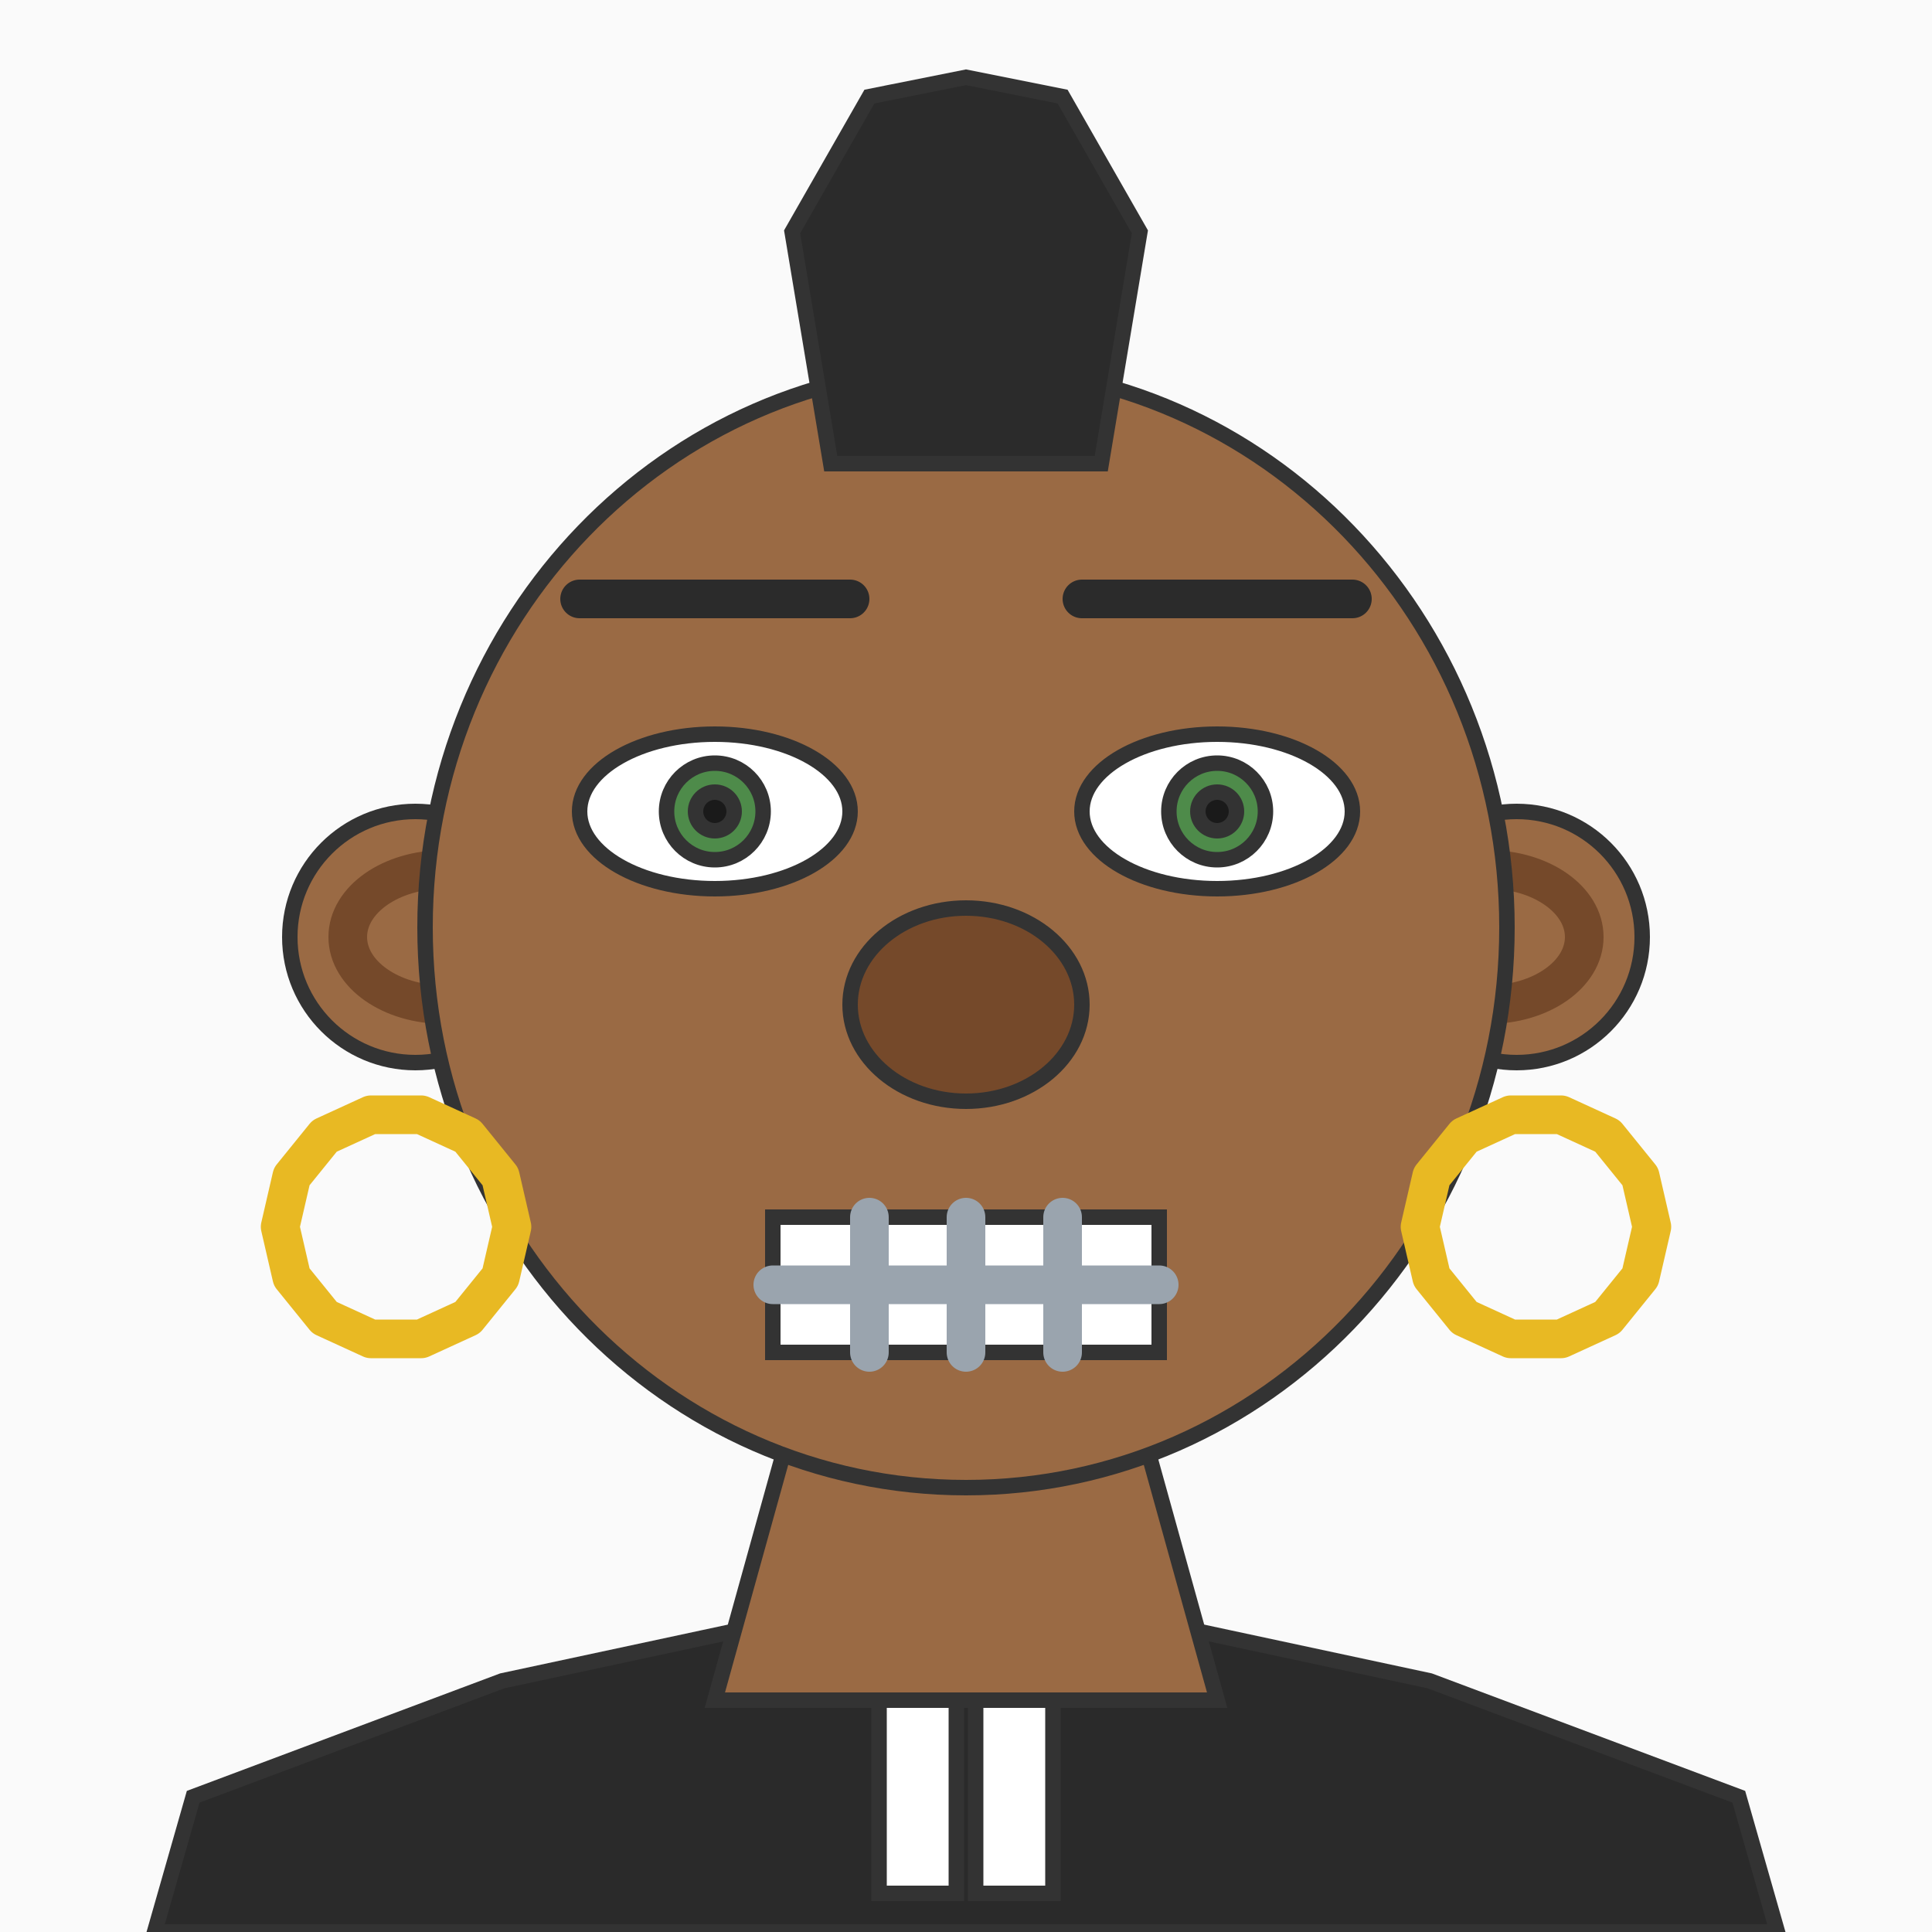
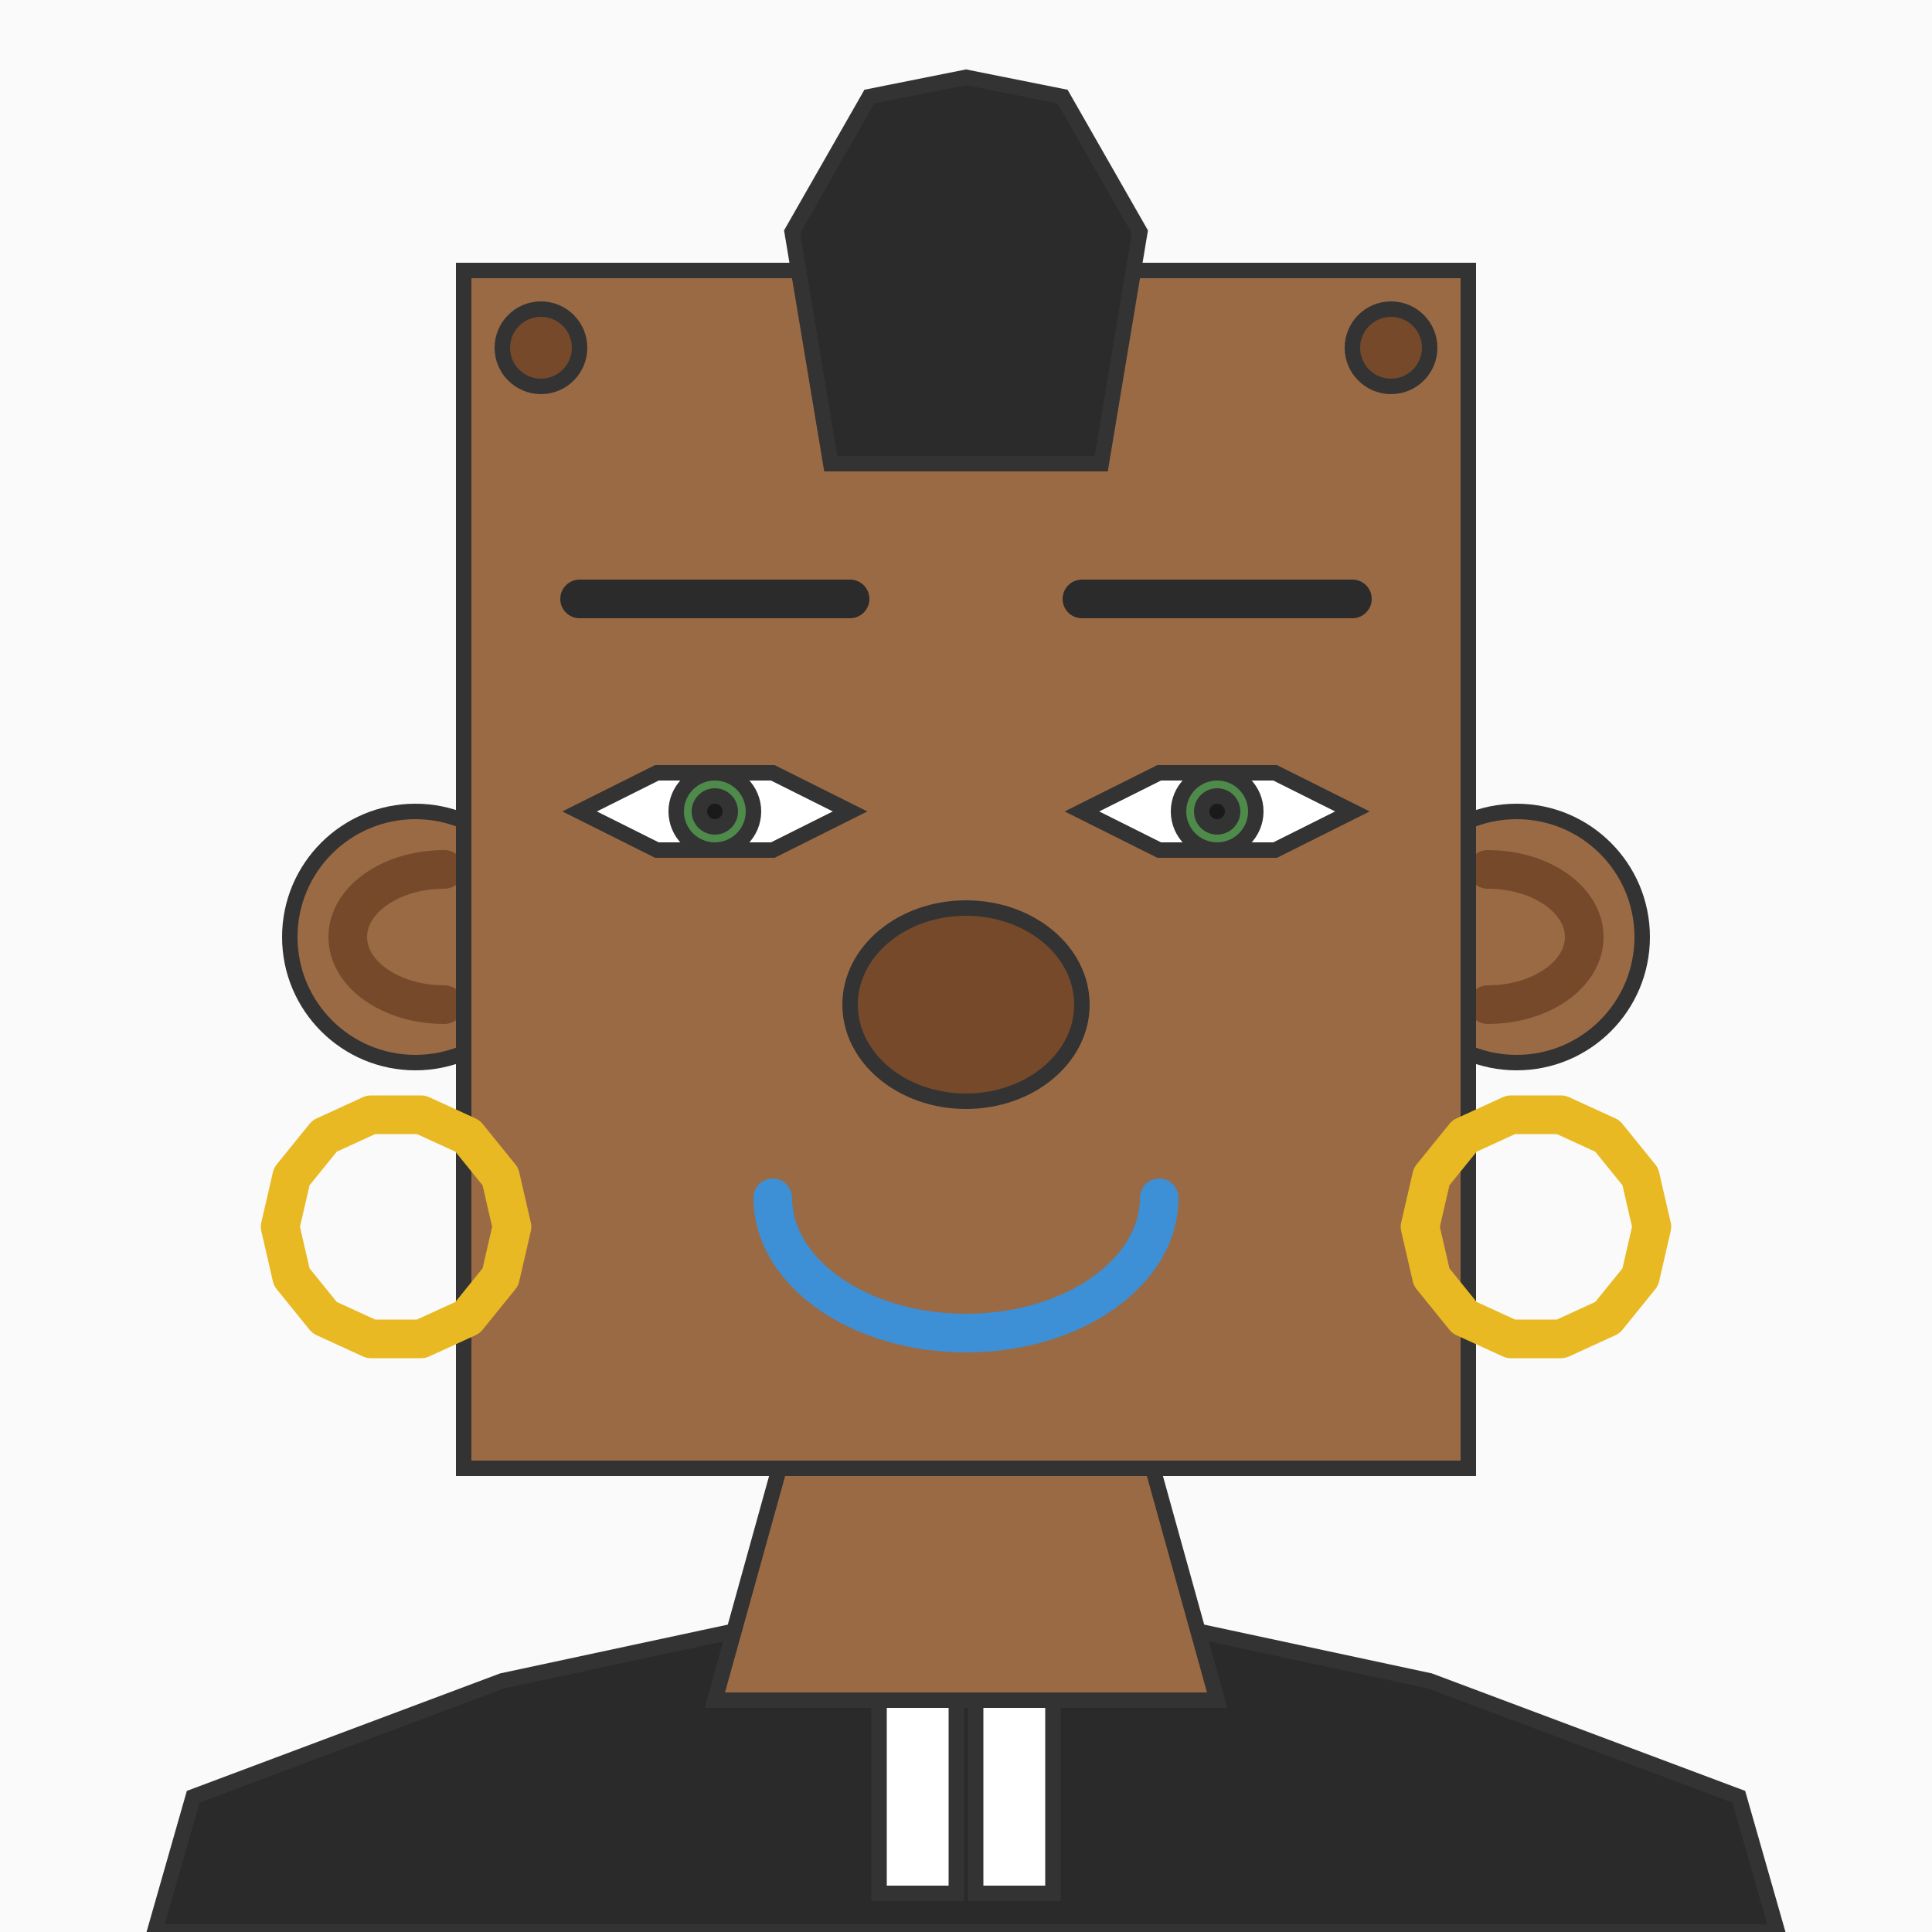
<svg xmlns="http://www.w3.org/2000/svg" viewBox="0 0 100 100" width="200" height="200">
  <rect width="100" height="100" fill="#fafafa" />
  <polygon points="8,100 10,93 26,87 40,84 60,84 74,87 90,93 92,100" fill="#2A2A2A" stroke="#333" stroke-width="0.8" />
  <rect x="45.5" y="85" width="4" height="13" fill="#FFFFFF" stroke="#333" stroke-width="0.8" />
  <rect x="50.5" y="85" width="4" height="13" fill="#FFFFFF" stroke="#333" stroke-width="0.8" />
  <polygon points="42,70 58,70 63,88 37,88" fill="#9A6A44" stroke="#333" stroke-width="0.8" />
  <ellipse cx="21.5" cy="48.5" rx="6.5" ry="6.5" fill="#9A6A44" stroke="#333" stroke-width="0.8" />
  <path d="M23 45 A5 3.5 0 0 0 23 52" fill="none" stroke="#75492A" stroke-width="2" stroke-linecap="round" stroke-linejoin="round" />
  <ellipse cx="78.5" cy="48.5" rx="6.5" ry="6.5" fill="#9A6A44" stroke="#333" stroke-width="0.8" />
  <path d="M77 45 A5 3.5 0 0 1 77 52" fill="none" stroke="#75492A" stroke-width="2" stroke-linecap="round" stroke-linejoin="round" />
-   <ellipse cx="50" cy="48" rx="28" ry="29" fill="#9A6A44" stroke="#333" stroke-width="0.8" />
-   <rect x="40" y="63" width="20" height="7" fill="#FFFFFF" stroke="#333" stroke-width="0.8" />
-   <polyline points="40,66.5 60,66.5" fill="none" stroke="#9AA4AE" stroke-width="2" stroke-linecap="round" stroke-linejoin="round" />
-   <polyline points="45,63 45,70" fill="none" stroke="#9AA4AE" stroke-width="2" stroke-linecap="round" stroke-linejoin="round" />
-   <polyline points="50,63 50,70" fill="none" stroke="#9AA4AE" stroke-width="2" stroke-linecap="round" stroke-linejoin="round" />
-   <polyline points="55,63 55,70" fill="none" stroke="#9AA4AE" stroke-width="2" stroke-linecap="round" stroke-linejoin="round" />
+   <rect x="24" y="14" width="52" height="62" fill="#9A6A44" stroke="#333" stroke-width="0.8" />
+   <ellipse cx="28" cy="18" rx="2" ry="2" fill="#75492A" stroke="#333" stroke-width="0.8" />
+   <ellipse cx="72" cy="18" rx="2" ry="2" fill="#75492A" stroke="#333" stroke-width="0.8" />
+   <path d="M40 62 A10 7 0 0 0 60 62" fill="none" stroke="#3D8FD6" stroke-width="2" stroke-linecap="round" stroke-linejoin="round" />
  <ellipse cx="50" cy="52" rx="6" ry="5" fill="#75492A" stroke="#333" stroke-width="0.8" />
-   <ellipse cx="37" cy="42" rx="7" ry="4" fill="#FFFFFF" stroke="#333" stroke-width="0.8" />
-   <ellipse cx="37" cy="42" rx="2.5" ry="2.5" fill="#4E8B4A" stroke="#333" stroke-width="0.8" />
-   <ellipse cx="37" cy="42" rx="1" ry="1" fill="#1A1A1A" stroke="#333" stroke-width="0.8" />
-   <ellipse cx="63" cy="42" rx="7" ry="4" fill="#FFFFFF" stroke="#333" stroke-width="0.8" />
-   <ellipse cx="63" cy="42" rx="2.5" ry="2.5" fill="#4E8B4A" stroke="#333" stroke-width="0.8" />
-   <ellipse cx="63" cy="42" rx="1" ry="1" fill="#1A1A1A" stroke="#333" stroke-width="0.8" />
+   <polygon points="30,42 34,40 40,40 44,42 40,44 34,44" fill="#FFFFFF" stroke="#333" stroke-width="0.8" />
+   <ellipse cx="37" cy="42" rx="2" ry="2" fill="#4E8B4A" stroke="#333" stroke-width="0.8" />
+   <ellipse cx="37" cy="42" rx="0.8" ry="0.8" fill="#1A1A1A" stroke="#333" stroke-width="0.8" />
+   <polygon points="70,42 66,40 60,40 56,42 60,44 66,44" fill="#FFFFFF" stroke="#333" stroke-width="0.8" />
+   <ellipse cx="63" cy="42" rx="2" ry="2" fill="#4E8B4A" stroke="#333" stroke-width="0.8" />
+   <ellipse cx="63" cy="42" rx="0.8" ry="0.8" fill="#1A1A1A" stroke="#333" stroke-width="0.8" />
  <polyline points="30,31 44,31" fill="none" stroke="#2B2B2B" stroke-width="2" stroke-linecap="round" stroke-linejoin="round" />
  <polyline points="70,31 56,31" fill="none" stroke="#2B2B2B" stroke-width="2" stroke-linecap="round" stroke-linejoin="round" />
  <polygon points="43,24 41,12 45,5 50,4 55,5 59,12 57,24" fill="#2B2B2B" stroke="#333" stroke-width="0.8" />
  <polyline points="26.5,63.5 25.9,66.1 24.2,68.2 21.8,69.3 19.2,69.3 16.8,68.2 15.1,66.1 14.5,63.5 15.1,60.9 16.8,58.8 19.2,57.7 21.8,57.7 24.2,58.8 25.9,60.9 26.5,63.5" fill="none" stroke="#E8B923" stroke-width="2" stroke-linecap="round" stroke-linejoin="round" />
  <polyline points="73.5,63.5 74.1,66.1 75.8,68.2 78.2,69.3 80.8,69.3 83.2,68.2 84.9,66.1 85.5,63.5 84.9,60.9 83.2,58.8 80.8,57.7 78.2,57.7 75.8,58.8 74.1,60.9 73.5,63.5" fill="none" stroke="#E8B923" stroke-width="2" stroke-linecap="round" stroke-linejoin="round" />
</svg>
